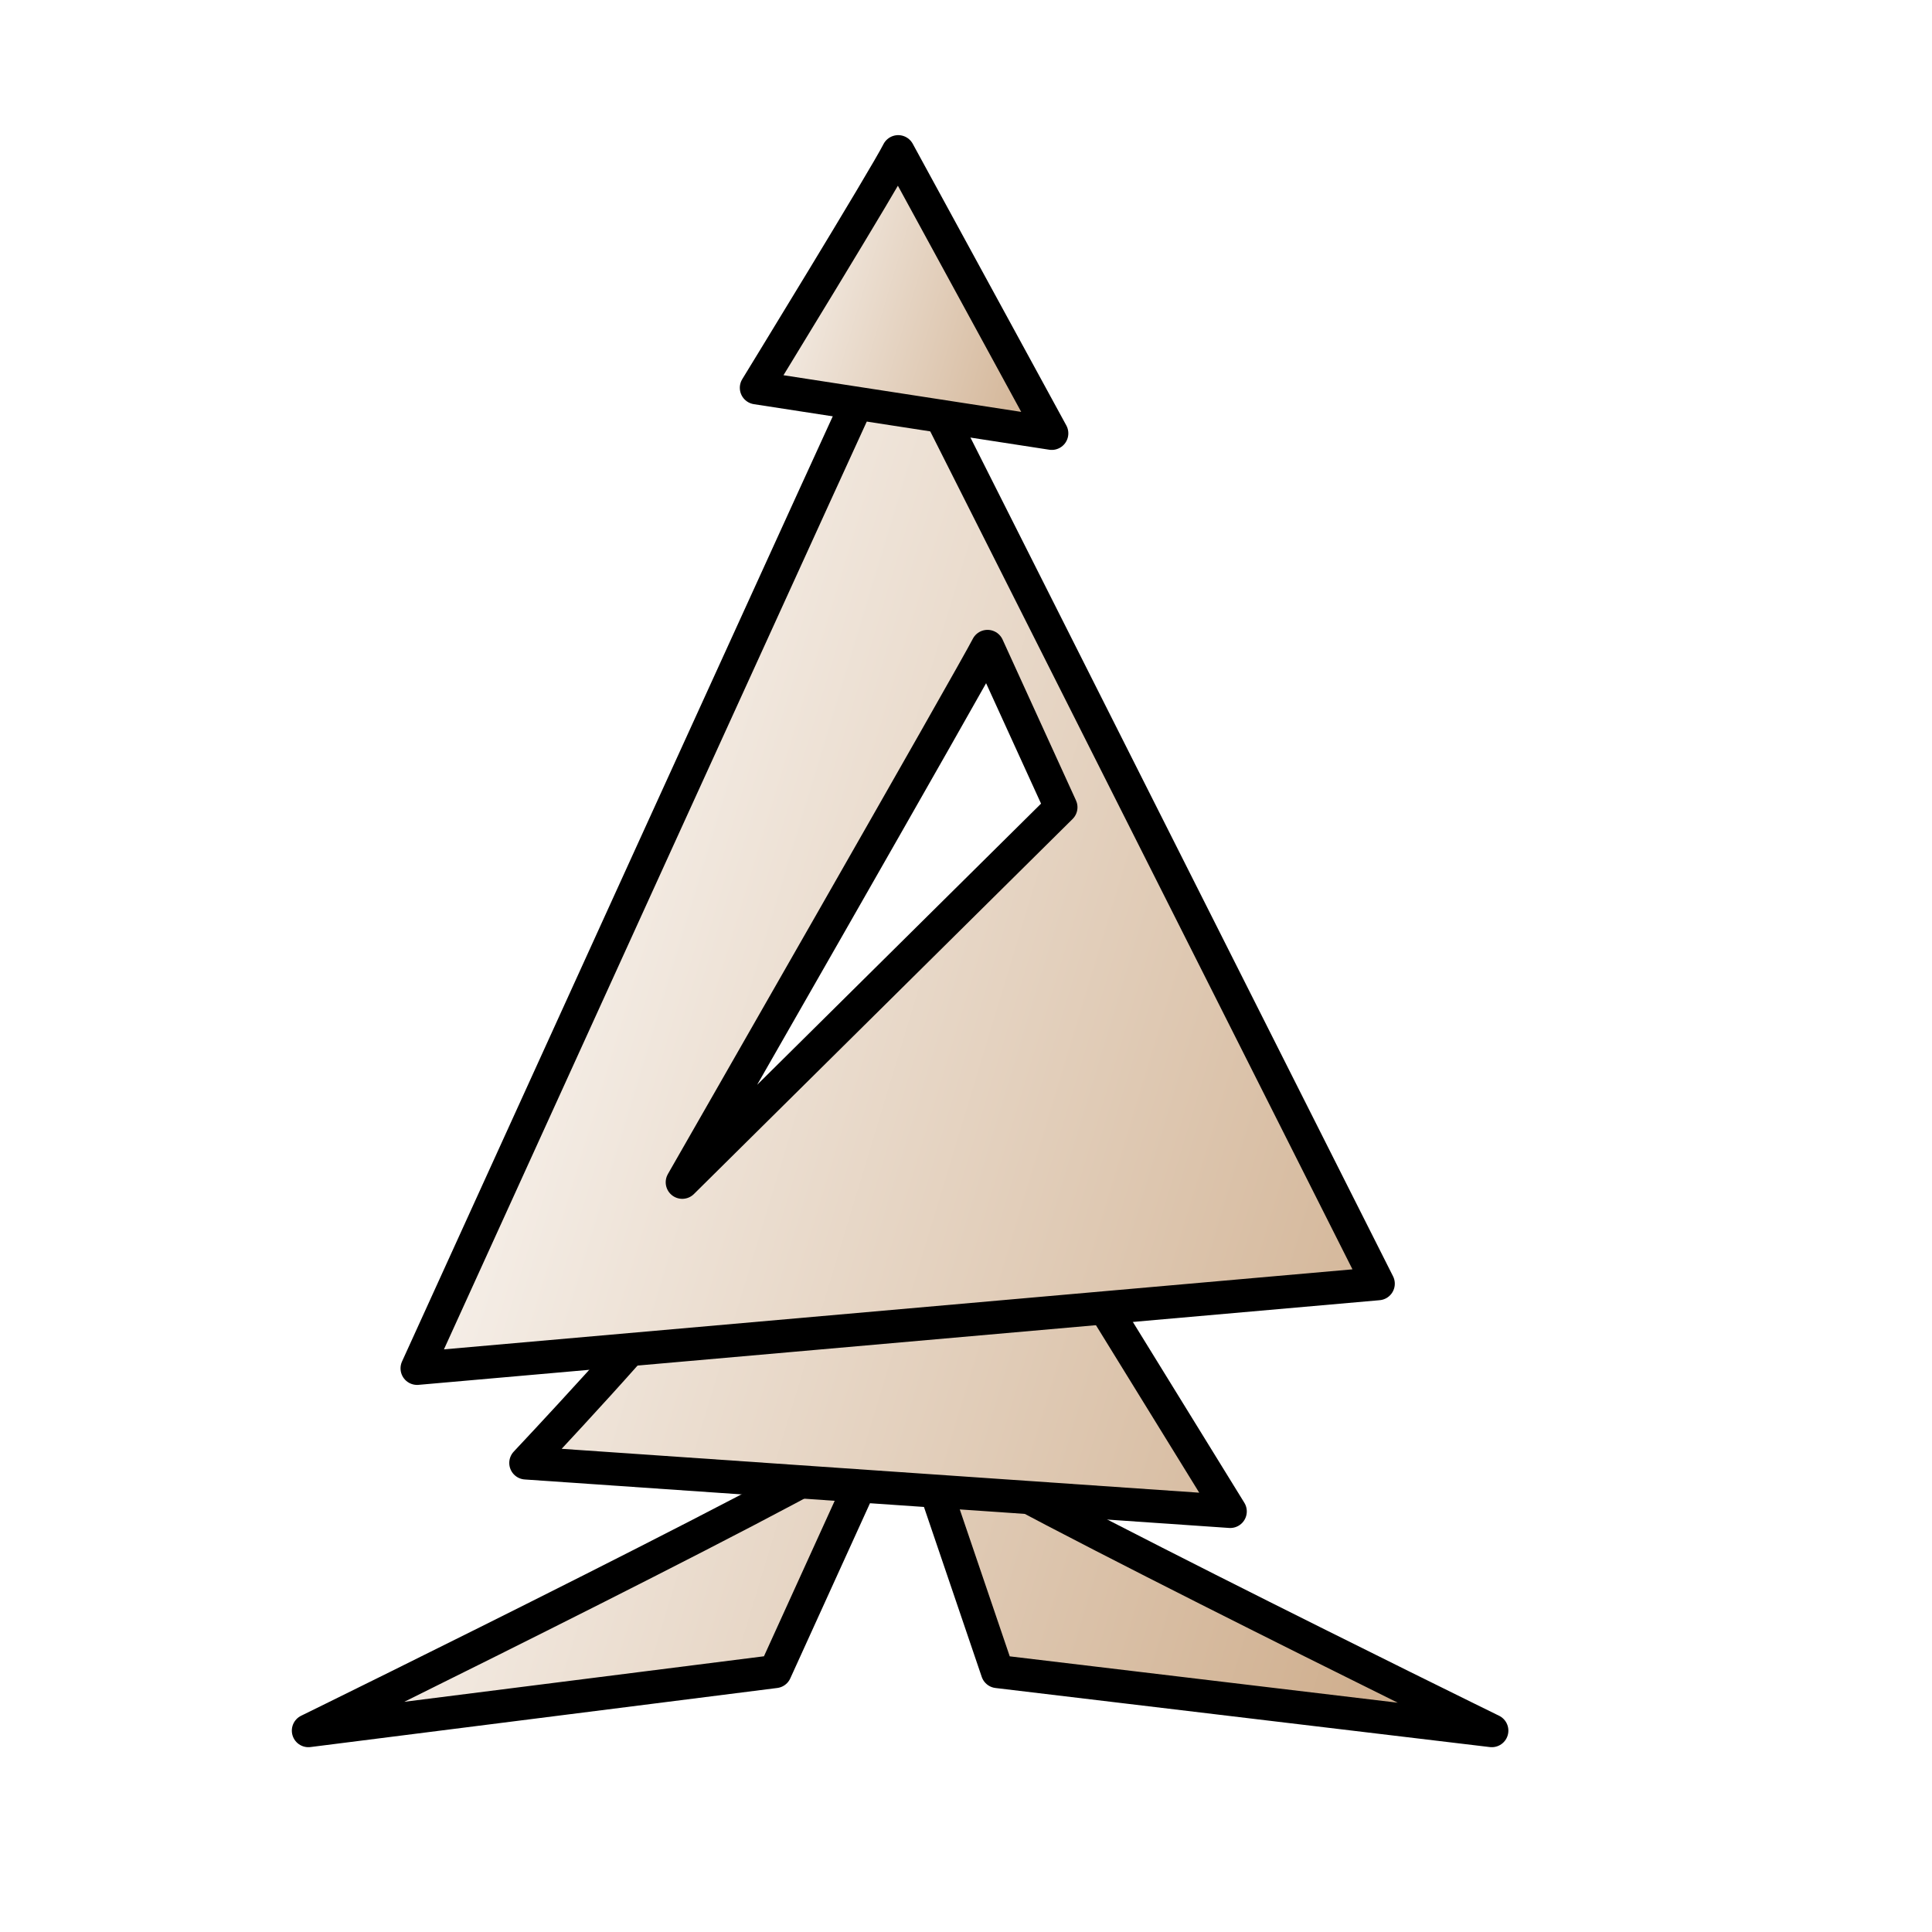
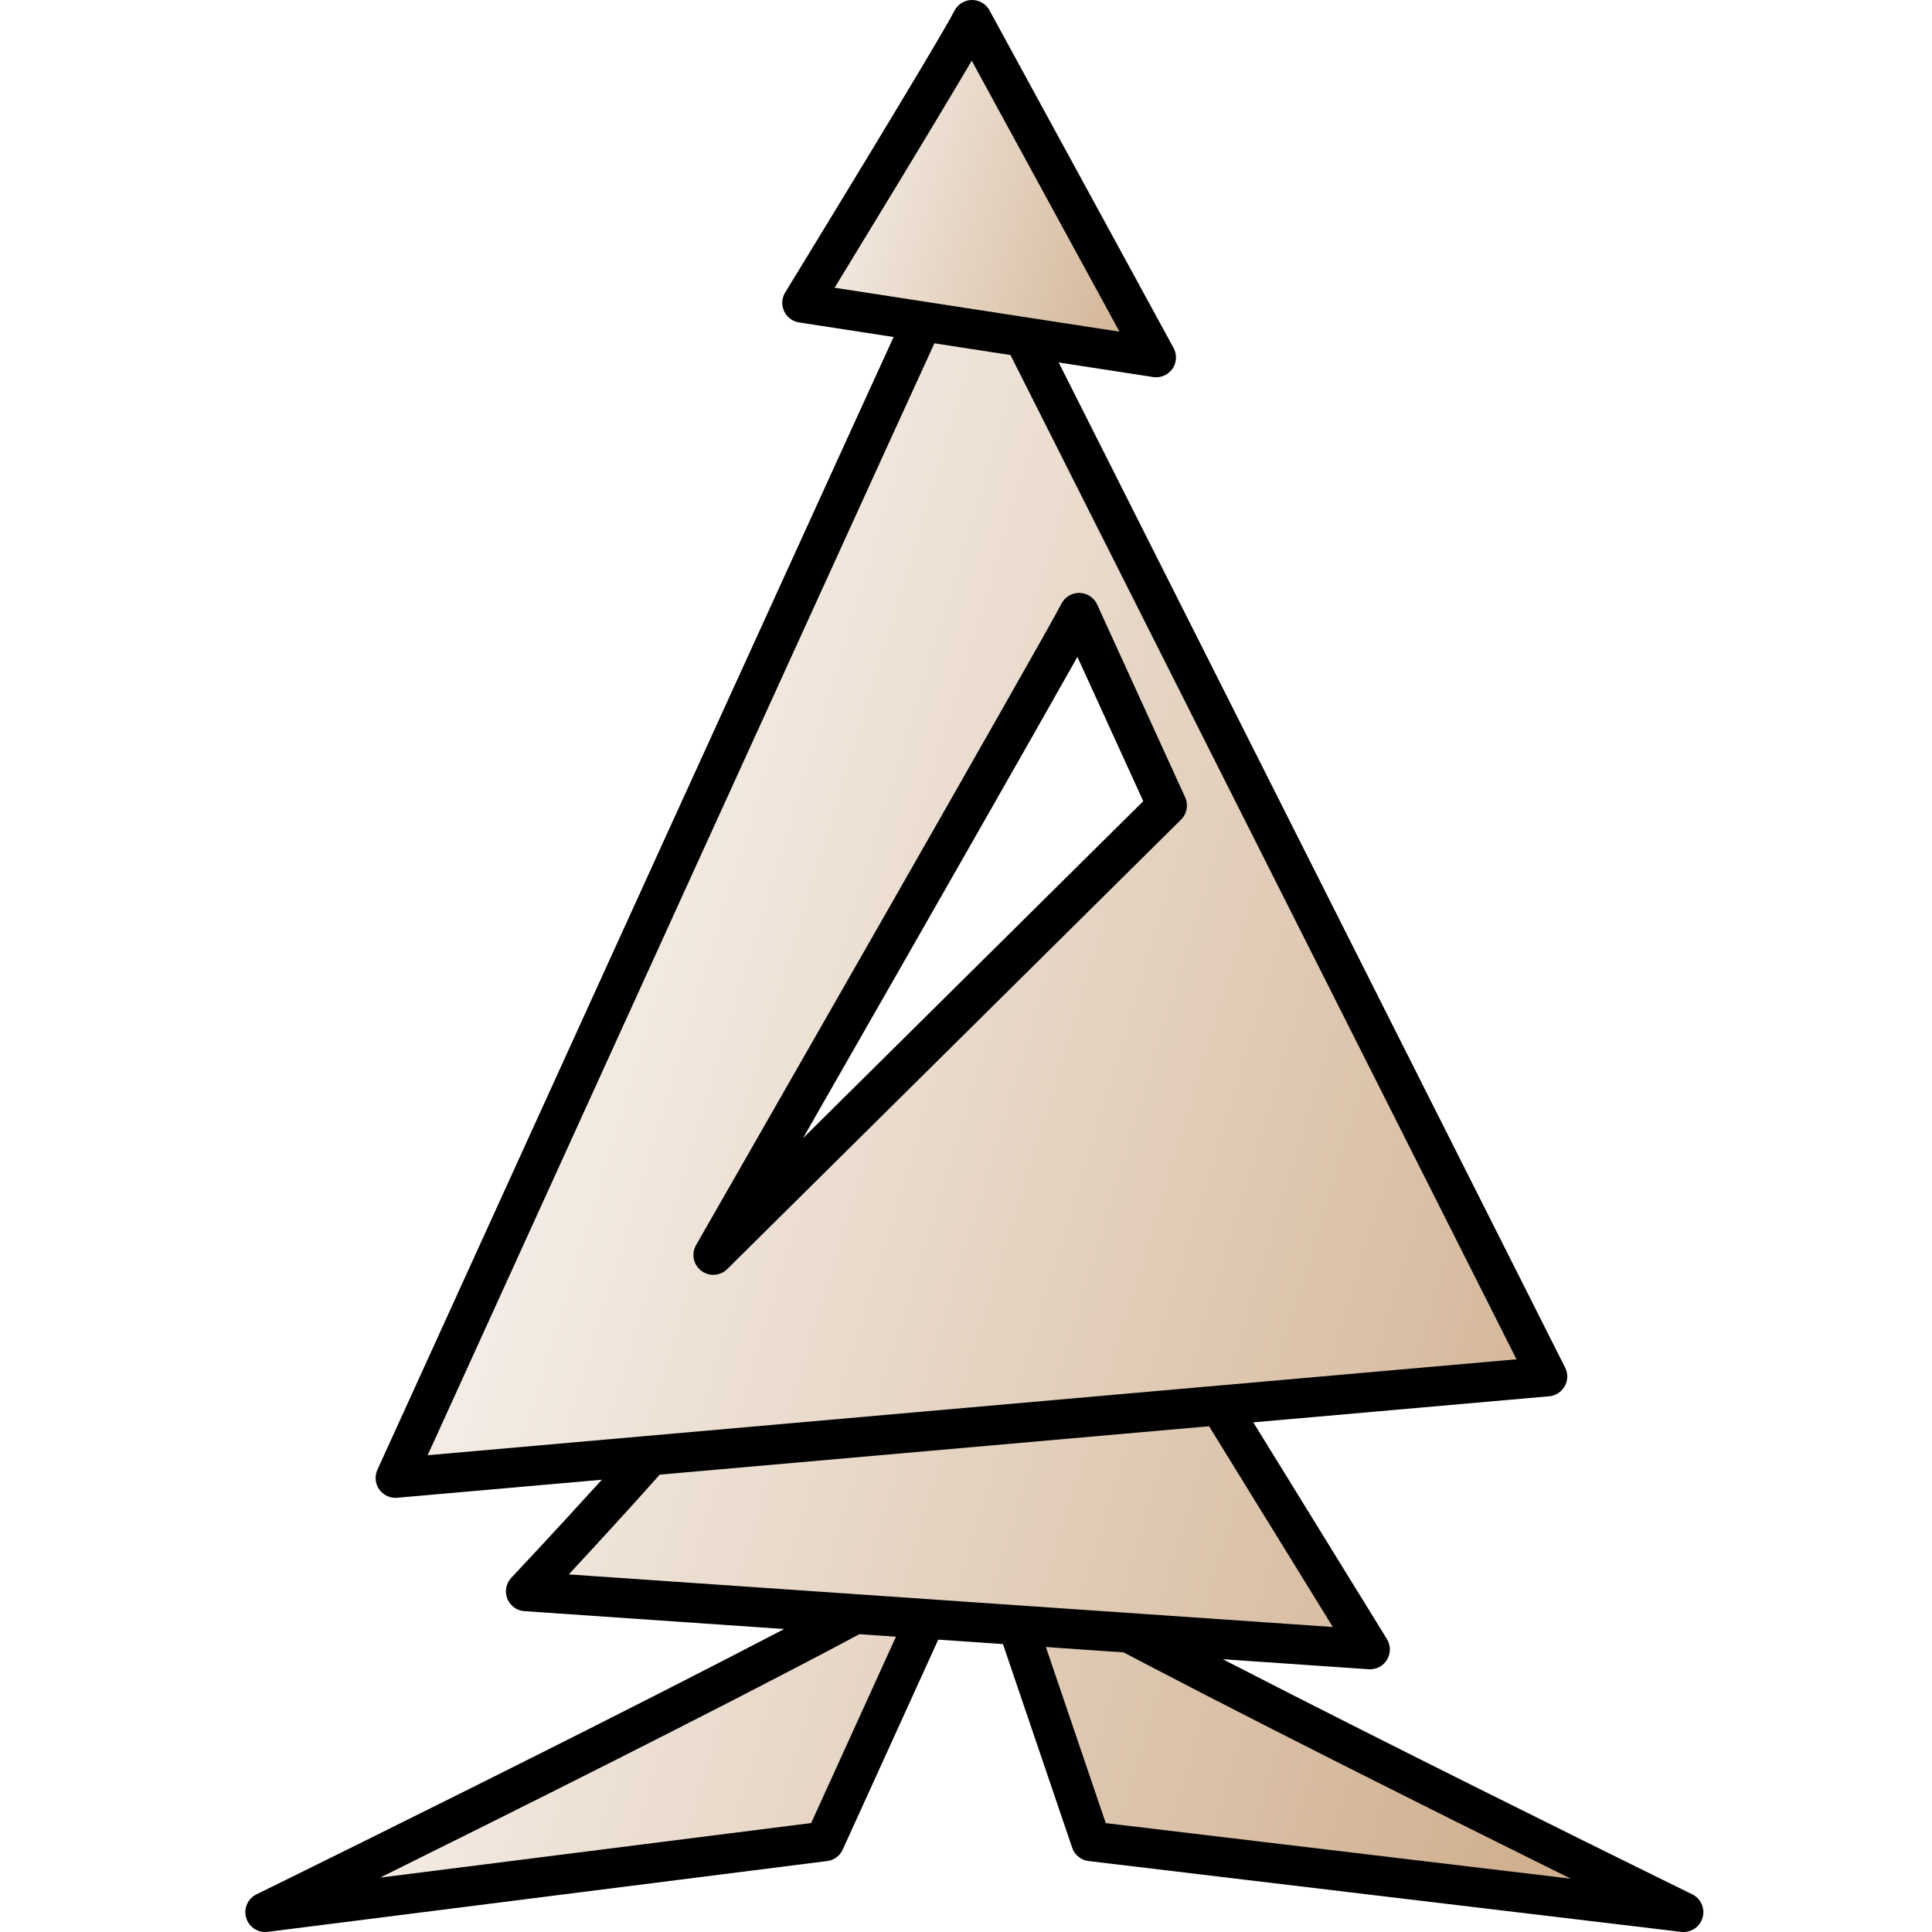
- <svg xmlns="http://www.w3.org/2000/svg" xmlns:xlink="http://www.w3.org/1999/xlink" width="700pt" height="700pt" id="svg36220" version="1.0">
+ <svg xmlns="http://www.w3.org/2000/svg" xmlns:xlink="http://www.w3.org/1999/xlink" width="100" height="100" id="svg36220" version="1.0">
  <defs id="defs36222">
    <linearGradient id="linearGradient2209">
      <stop style="stop-color:#ffffff;stop-opacity:1;" offset="0" id="stop2211" />
      <stop style="stop-color:#d0b090;stop-opacity:1;" offset="1" id="stop2213" />
    </linearGradient>
-     <linearGradient xlink:href="#linearGradient2209" id="linearGradient2275" gradientUnits="userSpaceOnUse" x1="322.65" y1="156.502" x2="501.102" y2="209.835" gradientTransform="translate(0,15.66667)" />
-     <linearGradient xlink:href="#linearGradient2209" id="linearGradient2278" gradientUnits="userSpaceOnUse" x1="130.983" y1="444.835" x2="720.017" y2="623.168" gradientTransform="translate(0,4)" />
-     <linearGradient xlink:href="#linearGradient2209" id="linearGradient2281" gradientUnits="userSpaceOnUse" x1="130.983" y1="444.835" x2="720.017" y2="623.168" gradientTransform="translate(0,4)" />
-     <linearGradient xlink:href="#linearGradient2209" id="linearGradient2284" gradientUnits="userSpaceOnUse" x1="130.983" y1="444.835" x2="720.017" y2="623.168" gradientTransform="translate(-8,4)" />
-     <linearGradient xlink:href="#linearGradient2209" id="linearGradient2287" gradientUnits="userSpaceOnUse" x1="130.983" y1="444.835" x2="720.017" y2="623.168" gradientTransform="translate(10,4)" />
+     <linearGradient xlink:href="#linearGradient2209" id="linearGradient2275" gradientUnits="userSpaceOnUse" x1="322.65" y1="156.502" x2="501.102" y2="209.835" gradientTransform="matrix(0.1284073,0,0,0.1284073,-5.403282,-6.370778)" />
+     <linearGradient xlink:href="#linearGradient2209" id="linearGradient2278" gradientUnits="userSpaceOnUse" x1="130.983" y1="444.835" x2="720.017" y2="623.168" gradientTransform="matrix(0.1284073,0,0,0.1284073,-5.403282,-7.868858)" />
+     <linearGradient xlink:href="#linearGradient2209" id="linearGradient2281" gradientUnits="userSpaceOnUse" x1="130.983" y1="444.835" x2="720.017" y2="623.168" gradientTransform="matrix(0.1284073,0,0,0.1284073,-5.403282,-7.868858)" />
+     <linearGradient xlink:href="#linearGradient2209" id="linearGradient2284" gradientUnits="userSpaceOnUse" x1="130.983" y1="444.835" x2="720.017" y2="623.168" gradientTransform="matrix(0.1284073,0,0,0.1284073,-6.430542,-7.868858)" />
+     <linearGradient xlink:href="#linearGradient2209" id="linearGradient2287" gradientUnits="userSpaceOnUse" x1="130.983" y1="444.835" x2="720.017" y2="623.168" gradientTransform="matrix(0.1284073,0,0,0.1284073,-4.119212,-7.868858)" />
  </defs>
  <g id="layer1">
-     <path style="fill:url(#linearGradient2287);fill-opacity:1;fill-rule:evenodd;stroke:#000000;stroke-width:16;stroke-linecap:round;stroke-linejoin:round;stroke-miterlimit:4;stroke-dasharray:none;stroke-opacity:1" d="M 427.245,691.571 C 421.894,702.273 148.983,836.053 148.983,836.053 L 374.491,807.513 L 427.245,691.571 z " id="path2203" />
-     <path id="path2205" d="M 442.422,691.571 C 447.773,702.273 720.684,836.053 720.684,836.053 L 481.843,807.513 L 442.422,691.571 z " style="fill:url(#linearGradient2284);fill-opacity:1;fill-rule:evenodd;stroke:#000000;stroke-width:16;stroke-linecap:round;stroke-linejoin:round;stroke-miterlimit:4;stroke-dasharray:none;stroke-opacity:1" />
-     <path id="path2237" d="M 328.271,622.224 C 322.253,634.259 254.02,706.736 254.02,706.736 L 594.316,730.158 L 507.581,589.487 L 328.271,622.224 z " style="fill:url(#linearGradient2281);fill-opacity:1;fill-rule:evenodd;stroke:#000000;stroke-width:16;stroke-linecap:round;stroke-linejoin:round;stroke-miterlimit:4;stroke-dasharray:none;stroke-opacity:1" />
-     <path style="fill:url(#linearGradient2278);fill-opacity:1;fill-rule:evenodd;stroke:#000000;stroke-width:16;stroke-linecap:round;stroke-linejoin:round;stroke-miterlimit:4;stroke-dasharray:none;stroke-opacity:1" d="M 431.899,155.893 C 425.881,167.929 201.495,661.041 201.495,661.041 L 665.817,620.143 L 431.899,155.893 z M 477.058,312.28 L 512.518,389.981 L 329.597,571.145 C 329.597,571.145 471.04,324.316 477.058,312.28 z " id="path2201" />
-     <path style="fill:url(#linearGradient2275);fill-opacity:1;fill-rule:evenodd;stroke:#000000;stroke-width:16;stroke-linecap:round;stroke-linejoin:round;stroke-miterlimit:4;stroke-dasharray:none;stroke-opacity:1" d="M 433.912,73.284 C 427.894,85.319 365.4,187.343 365.4,187.343 L 508.102,209.349 L 433.912,73.284 z " id="path2199" />
+     <path style="fill:url(#linearGradient2287);fill-opacity:1;fill-rule:evenodd;stroke:#000000;stroke-width:2.055;stroke-linecap:round;stroke-linejoin:round;stroke-miterlimit:4;stroke-dasharray:none;stroke-opacity:1" d="M 49.458,80.42 C 48.771,81.794 13.727,98.973 13.727,98.973 L 42.684,95.308 L 49.458,80.42 z" id="path2203" />
+     <path id="path2205" d="M 51.407,80.42 C 52.094,81.794 87.138,98.973 87.138,98.973 L 56.469,95.308 L 51.407,80.42 z" style="fill:url(#linearGradient2284);fill-opacity:1;fill-rule:evenodd;stroke:#000000;stroke-width:2.055;stroke-linecap:round;stroke-linejoin:round;stroke-miterlimit:4;stroke-dasharray:none;stroke-opacity:1" />
+     <path id="path2237" d="M 36.749,71.516 C 35.976,73.061 27.215,82.368 27.215,82.368 L 70.911,85.375 L 59.774,67.312 L 36.749,71.516 z" style="fill:url(#linearGradient2281);fill-opacity:1;fill-rule:evenodd;stroke:#000000;stroke-width:2.055;stroke-linecap:round;stroke-linejoin:round;stroke-miterlimit:4;stroke-dasharray:none;stroke-opacity:1" />
+     <path style="fill:url(#linearGradient2278);fill-opacity:1;fill-rule:evenodd;stroke:#000000;stroke-width:2.055;stroke-linecap:round;stroke-linejoin:round;stroke-miterlimit:4;stroke-dasharray:none;stroke-opacity:1" d="M 50.056,11.635 C 49.283,13.181 20.47,76.5 20.47,76.5 L 80.093,71.248 L 50.056,11.635 z M 55.854,31.717 L 60.408,41.694 L 36.919,64.957 C 36.919,64.957 55.082,33.262 55.854,31.717 z" id="path2201" />
+     <path style="fill:url(#linearGradient2275);fill-opacity:1;fill-rule:evenodd;stroke:#000000;stroke-width:2.055;stroke-linecap:round;stroke-linejoin:round;stroke-miterlimit:4;stroke-dasharray:none;stroke-opacity:1" d="M 50.314,1.028 C 49.541,2.573 41.517,15.674 41.517,15.674 L 59.841,18.499 L 50.314,1.028 z" id="path2199" />
  </g>
</svg>
